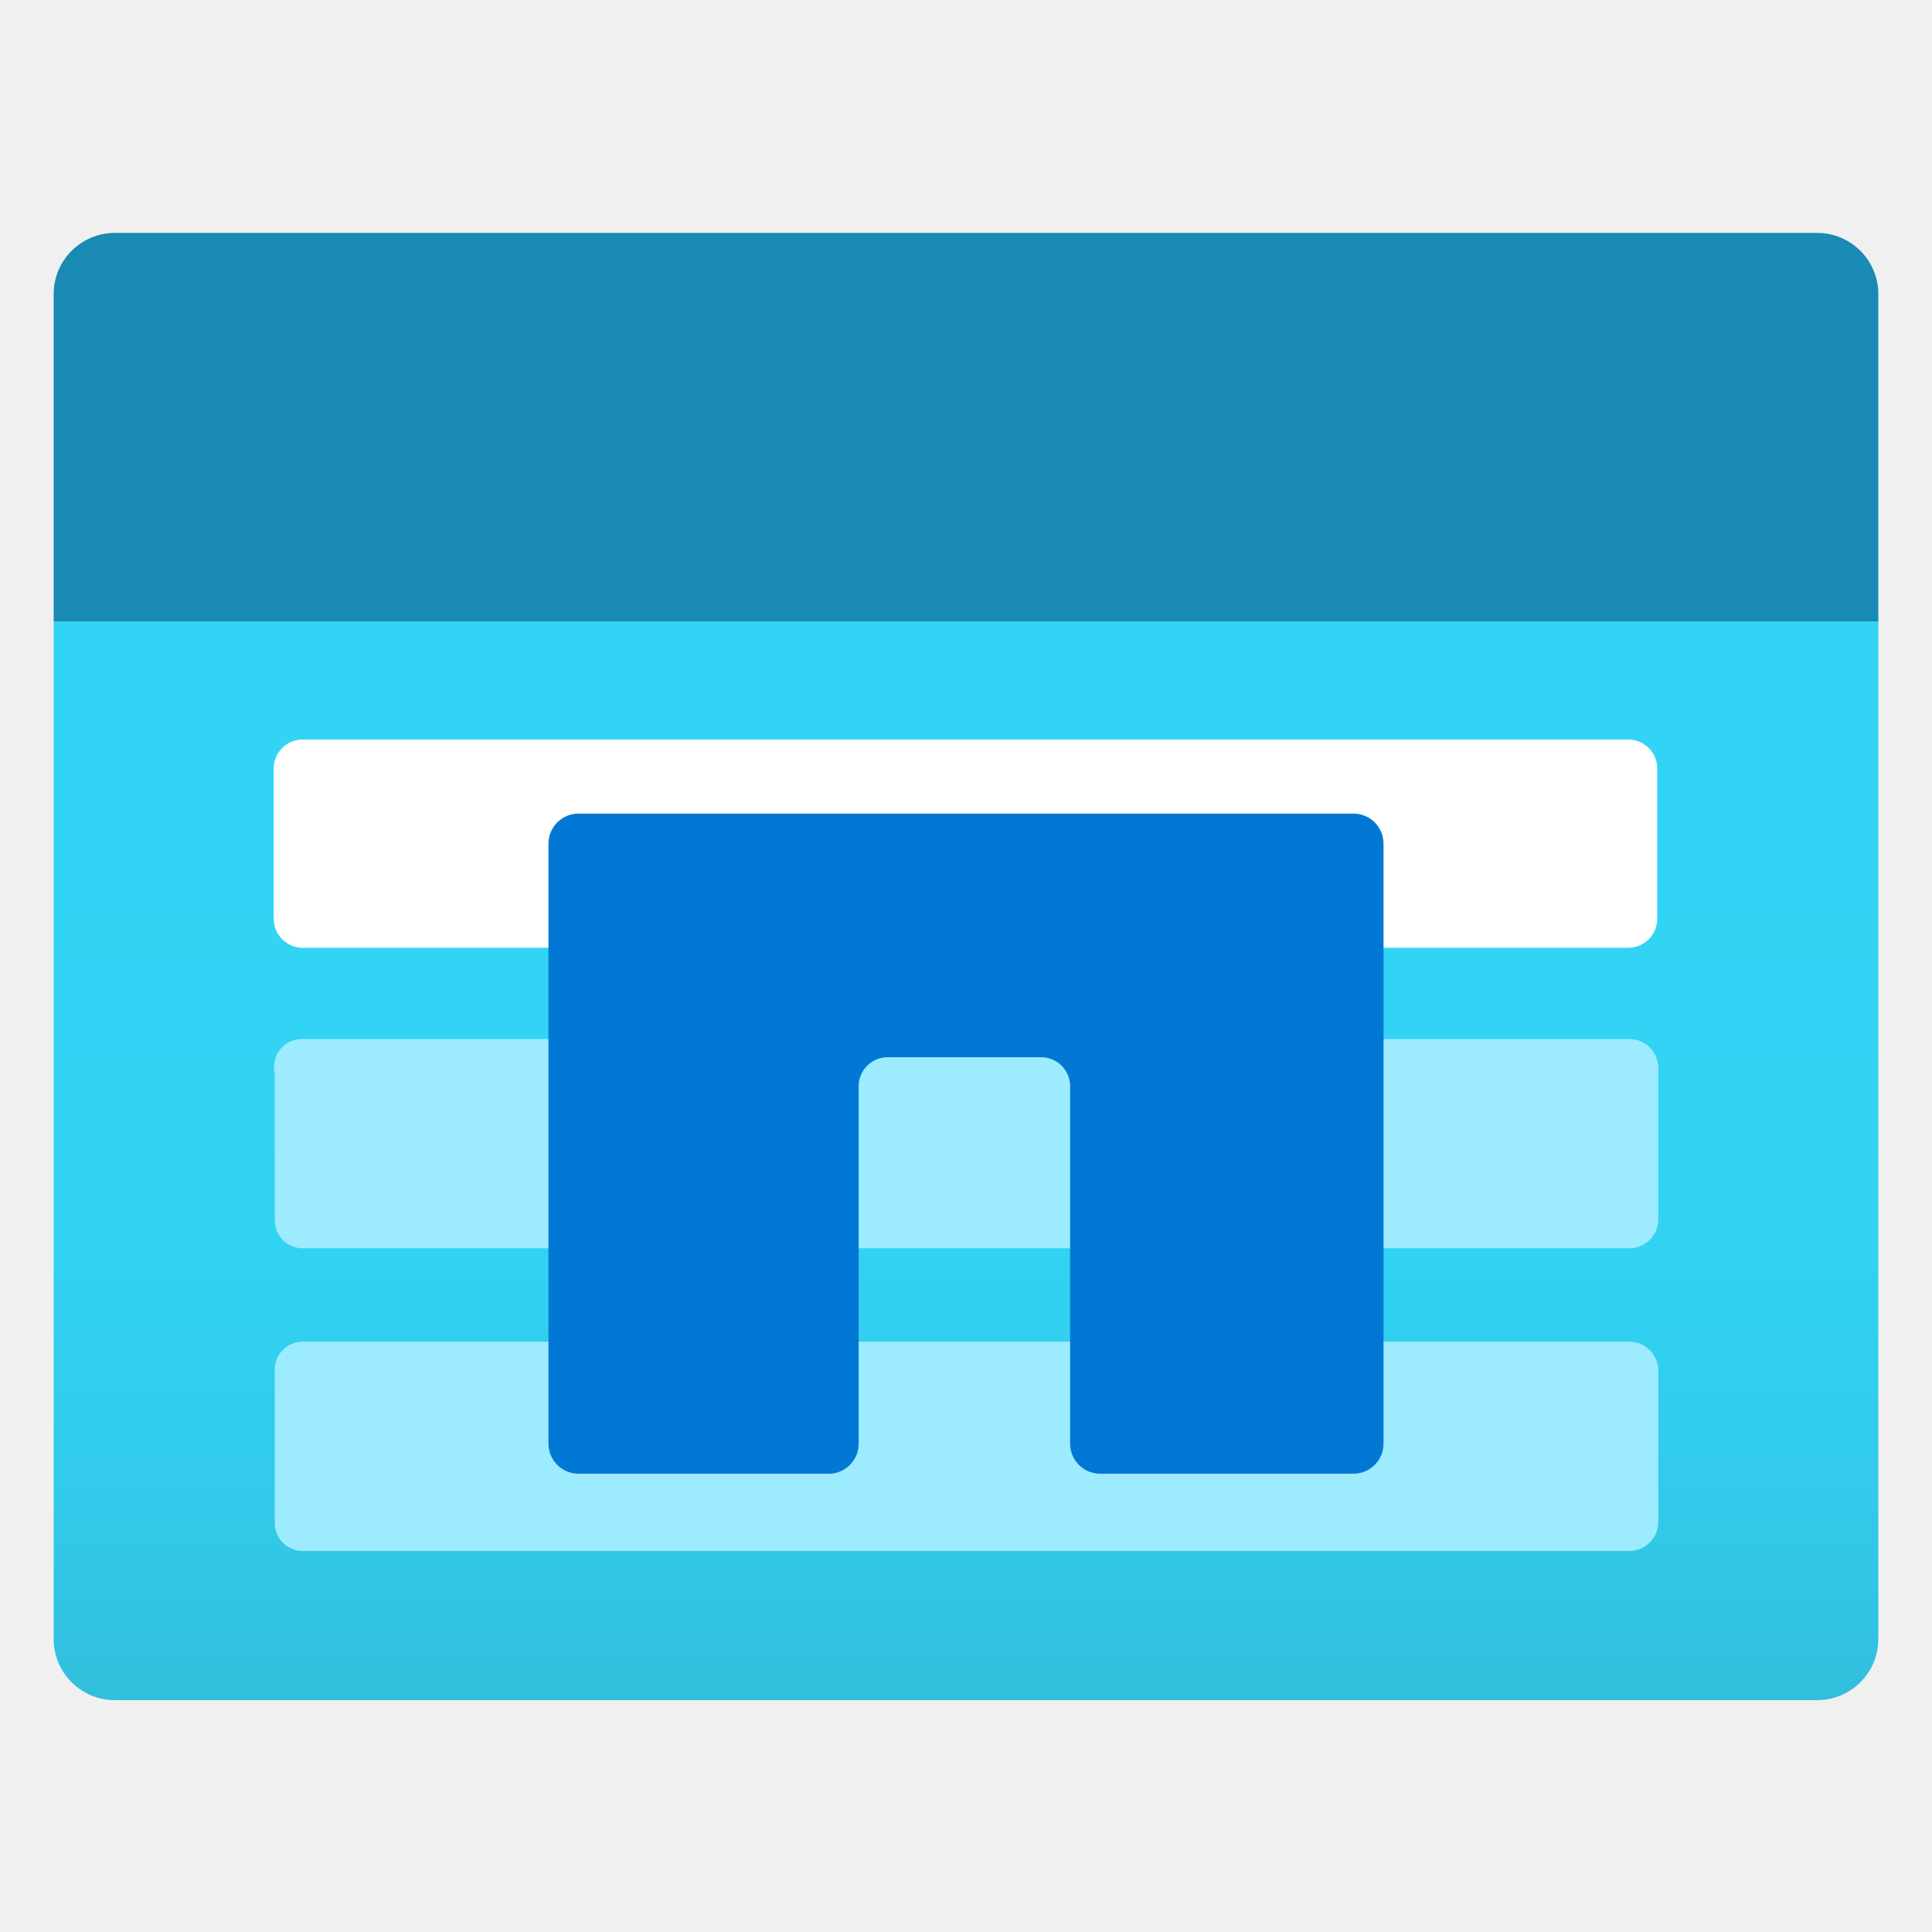
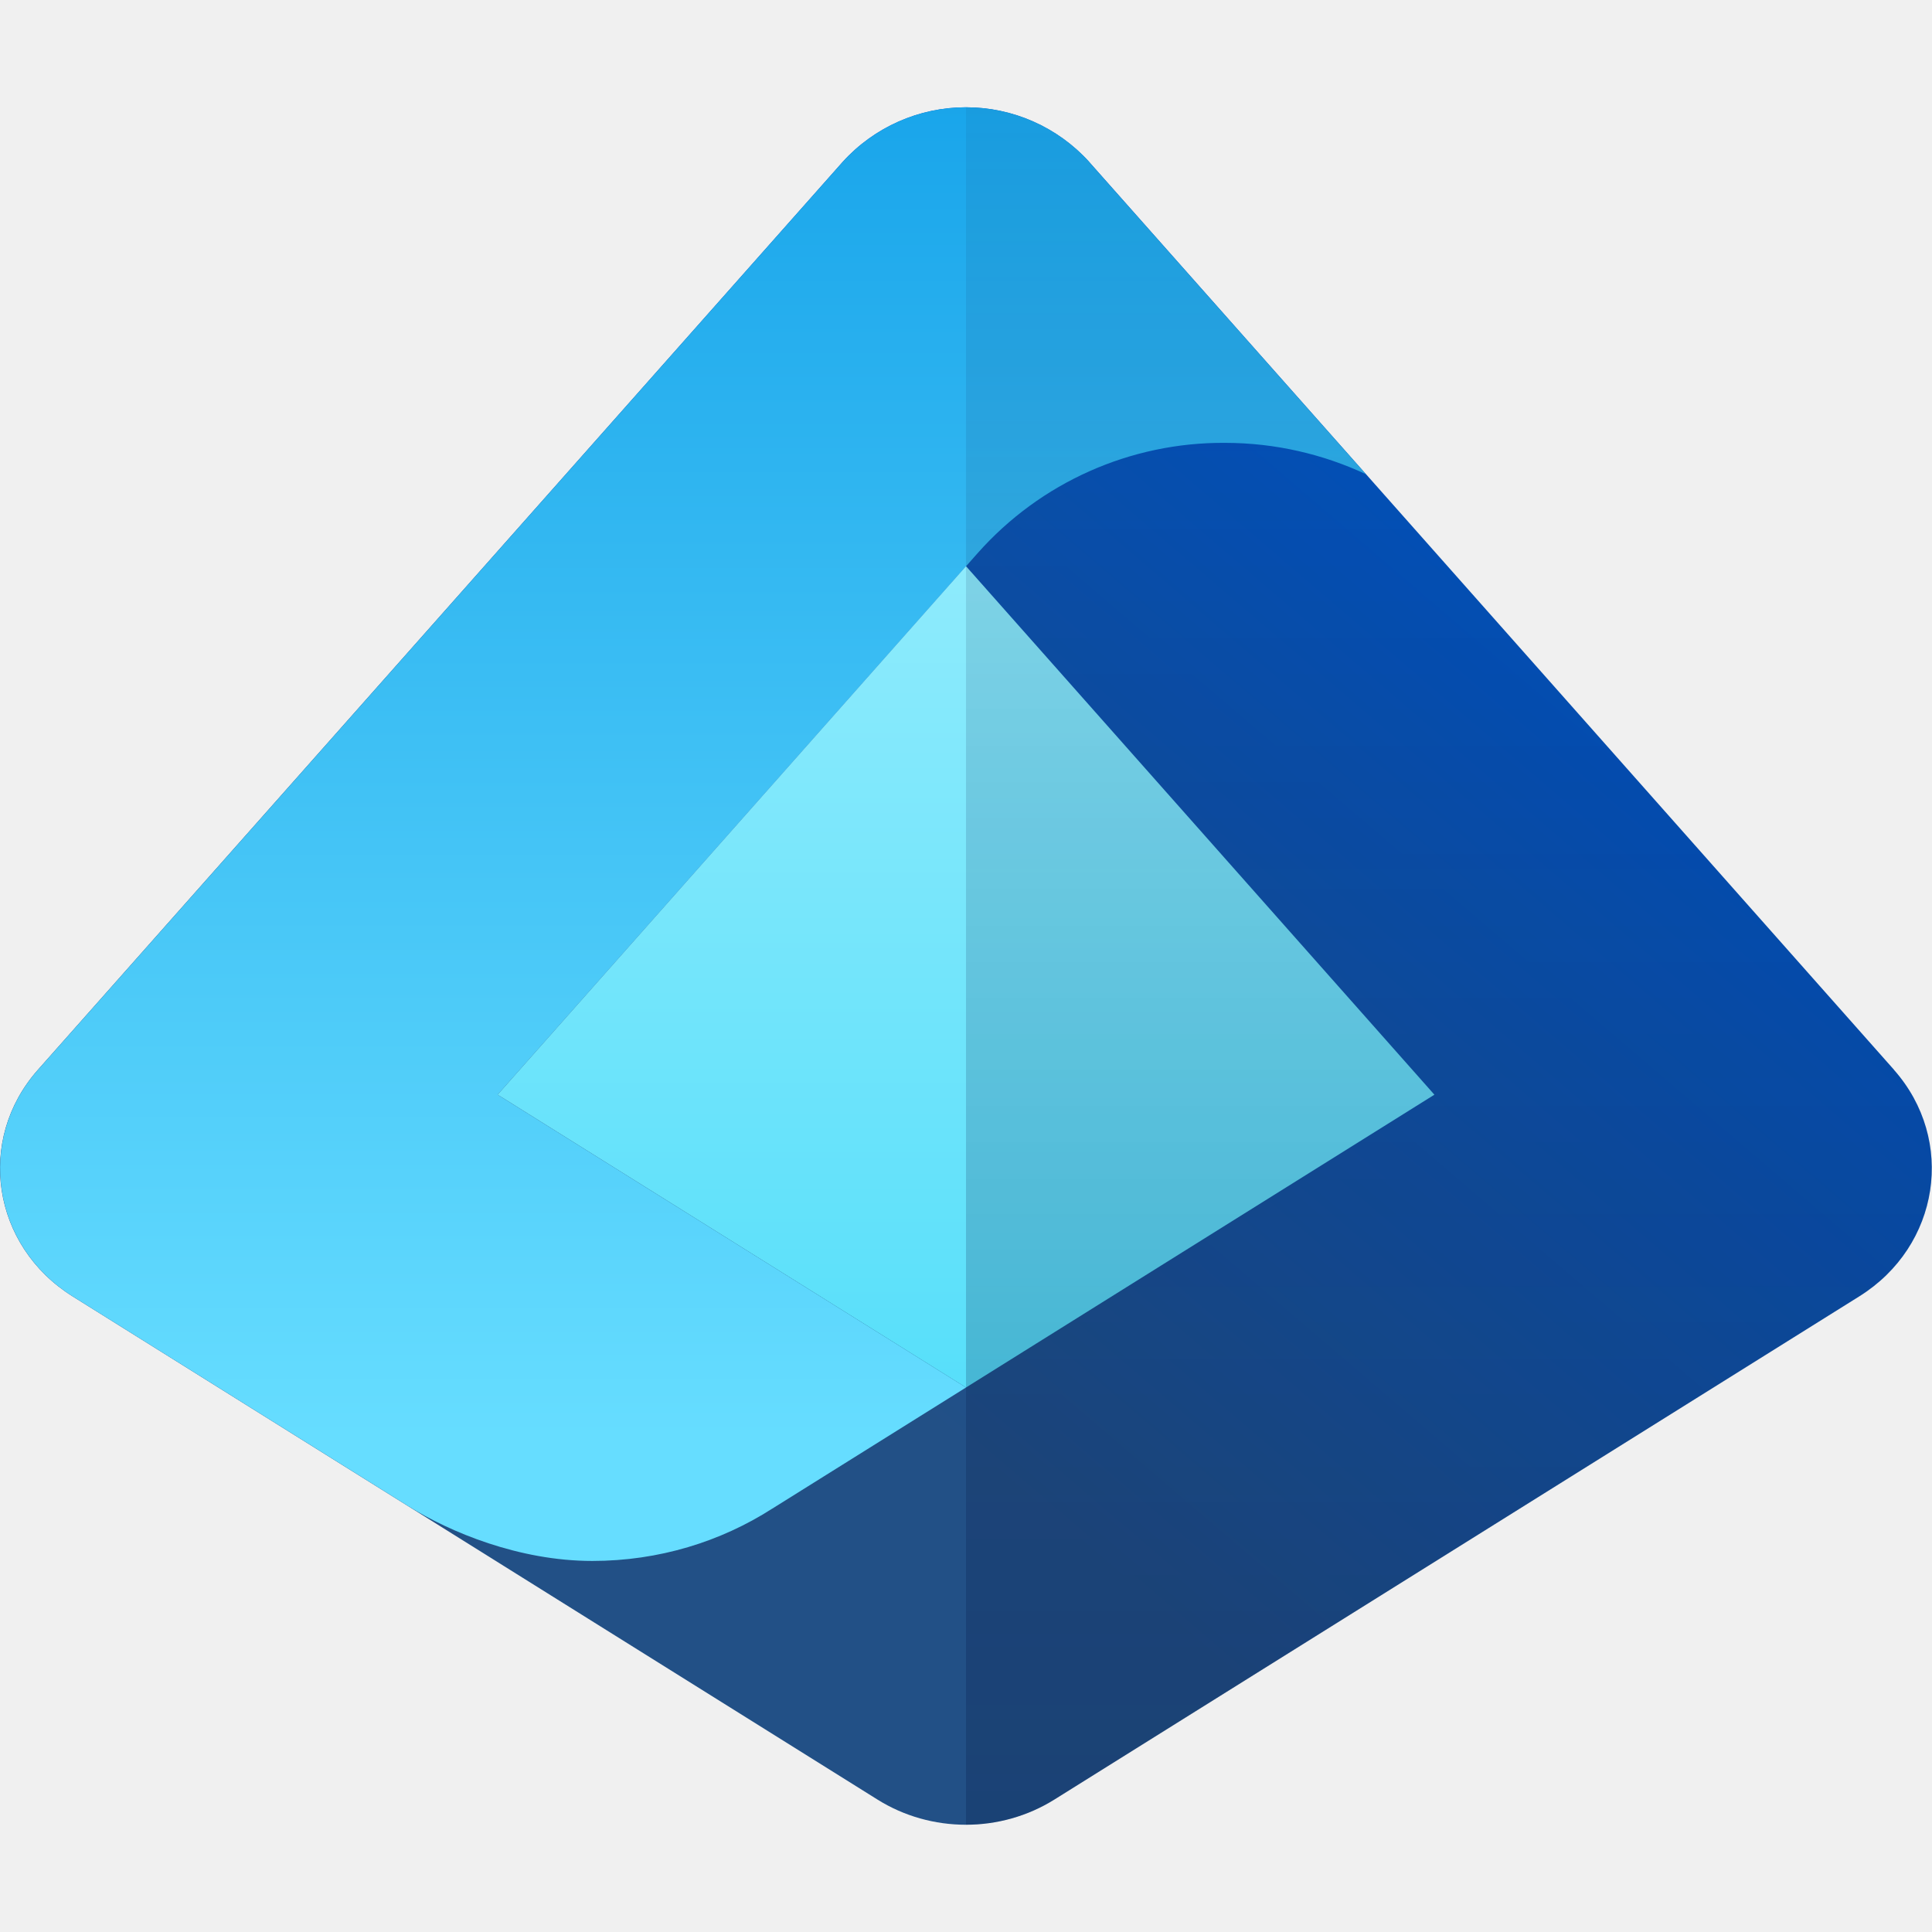
- <svg xmlns="http://www.w3.org/2000/svg" viewBox="0 0 18 18" class="msportalfx-svg-placeholder">
-   <defs>
-     <linearGradient id="pErxL-JBH__a" x1="9" x2="9" y1="15.83" y2="5.79" gradientUnits="userSpaceOnUse">
-       <stop offset="0" stop-color="#32bedd" />
-       <stop offset=".18" stop-color="#32caea" />
-       <stop offset=".41" stop-color="#32d2f2" />
-       <stop offset=".78" stop-color="#32d4f5" />
-     </linearGradient>
-   </defs>
-   <path fill="url(#pErxL-JBH__a)" d="M.5 5.79h17v9.48a.57.57 0 0 1-.57.57H1.07a.57.57 0 0 1-.57-.57z" />
-   <path fill="#198ab3" d="M1.07 2.17h15.86a.57.57 0 0 1 .57.57v3.05H.5V2.73a.57.57 0 0 1 .57-.56" />
-   <path fill="#fff" d="M2.81 6.89h12.36a.27.27 0 0 1 .27.27v1.4a.27.27 0 0 1-.27.27H2.81a.27.27 0 0 1-.26-.27v-1.4a.27.27 0 0 1 .26-.27" />
-   <path fill="#9cebff" d="M2.82 9.68h12.36a.27.27 0 0 1 .27.27v1.41a.27.27 0 0 1-.27.27H2.82a.26.26 0 0 1-.26-.27V10a.26.26 0 0 1 .26-.32m0 2.82h12.36a.27.27 0 0 1 .27.27v1.41a.27.27 0 0 1-.27.27H2.82a.26.26 0 0 1-.26-.27v-1.41a.26.26 0 0 1 .26-.27" />
-   <path fill="#0078d4" d="M5.11 7.86v5.59a.28.28 0 0 0 .28.28h2.35a.28.28 0 0 0 .26-.28v-3.32a.27.27 0 0 1 .28-.28h1.41a.27.27 0 0 1 .28.28v3.32a.28.28 0 0 0 .29.28h2.35a.28.28 0 0 0 .28-.28V7.86a.28.28 0 0 0-.28-.28H5.39a.28.28 0 0 0-.28.28" />
+ <svg xmlns="http://www.w3.org/2000/svg" viewBox="0 0 18 18" class="msportalfx-svg-placeholder" role="presentation" focusable="false">
+   <g>
+     <defs>
+       <linearGradient id="definition-1" x1="7.697" y1="12.409" x2="14.082" y2="4.947" gradientUnits="userSpaceOnUse">
+         <stop offset="0" stop-color="#225086" />
+         <stop offset="1" stop-color="#0055c5" />
+       </linearGradient>
+       <linearGradient id="definition-2" x1="6.363" y1="13.413" x2="6.363" y2="-2.834" gradientUnits="userSpaceOnUse">
+         <stop offset="0" stop-color="#6df" />
+         <stop offset="1" stop-color="#0294e4" />
+       </linearGradient>
+       <linearGradient id="definition-3" x1="9" y1="15.621" x2="9" y2="-3.267" gradientUnits="userSpaceOnUse">
+         <stop offset="0" stop-color="#44dbf9" />
+         <stop offset="1" stop-color="#cbf8ff" />
+       </linearGradient>
+       <linearGradient id="definition-4" x1="13.5" y1="16.856" x2="13.5" y2=".796" gradientUnits="userSpaceOnUse">
+         <stop offset="0" stop-color="#041642" />
+         <stop offset="1" stop-color="#041642" stop-opacity=".25" />
+       </linearGradient>
+     </defs>
+     <path d="m17.646 9.967-7.5-8.46a1.55 1.55 0 0 0-2.294 0L.353 9.967c-.579.654-.428 1.641.323 2.111l7.499 4.688c.5.313 1.148.313 1.648 0l7.499-4.688c.751-.469.902-1.457.323-2.111Z" fill="url(#definition-1)" />
+     <path d="M10.147 1.507a1.55 1.55 0 0 0-2.294 0L.354 9.967c-.579.654-.428 1.641.323 2.111l3.126 1.954c.388.242 1.033.511 1.715.511.621 0 1.197-.18 1.676-.487l.002-.001L9 12.927l-4.364-2.728L9.11 5.152a3.053 3.053 0 0 1 2.302-1.026c.472 0 .917.107 1.314.292l-2.579-2.909Z" fill="url(#definition-2)" />
+     <path fill="url(#definition-3)" d="m4.636 10.199.052.032L9 12.927l4.364-2.728h.001-.001L9 5.275l-4.364 4.924z" />
+     <path d="M9 17c.287 0 .574-.078.824-.234l7.499-4.688c.751-.469.902-1.457.323-2.111l-7.499-8.46A1.526 1.526 0 0 0 9 1v16Z" fill="url(#definition-4)" fill-opacity=".5" opacity=".5" />
+   </g>
  <style>.msportalfx-svg-c01{fill:#fff}.msportalfx-svg-c02{fill:#e5e5e5}.msportalfx-svg-c03{fill:#a0a1a2}.msportalfx-svg-c04{fill:#7a7a7a}.msportalfx-svg-c05{fill:#3e3e3e}.msportalfx-svg-c06{fill:#1e1e1e}.msportalfx-svg-c07{fill:#0f0f0f}.msportalfx-svg-c08{fill:#ba141a}.msportalfx-svg-c09{fill:#dd5900}.msportalfx-svg-c10{fill:#ff8c00}.msportalfx-svg-c11{fill:#fcd116}.msportalfx-svg-c12{fill:#fee087}.msportalfx-svg-c13{fill:#b8d432}.msportalfx-svg-c14,.msportalfx-svg-c32{fill:#57a300}.msportalfx-svg-c15{fill:#59b4d9}.msportalfx-svg-c16{fill:#3999c6}.msportalfx-svg-c17{fill:#804998}.msportalfx-svg-c18{fill:#ec008c}.msportalfx-svg-c19{fill:#0072c6}.msportalfx-svg-c20{fill:#68217a}.msportalfx-svg-c21{fill:#00188f}.msportalfx-svg-c22{fill:#e81123}.fxs-mode-light .msportalfx-svg-c22{fill:#a4262c}.msportalfx-svg-c23{fill:#cae3f3}.msportalfx-svg-c24{fill:#59aed3}.msportalfx-svg-c25{fill:#4c3b12}.msportalfx-svg-c26{fill:#be9555}.msportalfx-svg-c27{fill:#4f4d52}.msportalfx-svg-c28{fill:#ef6f59}.msportalfx-svg-c29{fill:#f7cb64}.msportalfx-svg-c30{fill:#fdd8db}.msportalfx-svg-c31{fill:#f6ffec}.msportalfx-svg-c33{fill:#8a2da5}.msportalfx-svg-c34{fill:#e00b1c}.msportalfx-svg-c35{fill:#015cda}.msportalfx-svg-c36{fill:#5db300}.msportalfx-svg-c97{fill:#ffb900}.msportalfx-svg-c98{fill:#00a4ef}.msportalfx-svg-c99{fill:#f25022}.msportalfx-inverted-theme .msportalfx-svg-c05,.fxs-theme-dark .msportalfx-svg-c05{fill:#777}.msportalfx-inverted-theme .msportalfx-svg-c07,.fxs-theme-dark .msportalfx-svg-c07{fill:#f2f2f2}.msportalfx-svg-palette-white{fill:#fff}.msportalfx-svg-palette-blue{fill:#015cda}.msportalfx-svg-palette-black{fill:#1e1e1e}.msportalfx-svg-palette-green{fill:#57a300}.msportalfx-svg-palette-gray{fill:#a0a1a2}.msportalfx-svg-palette-inherit{fill:inherit}.msportalfx-svg-badge{position:absolute;left:0;bottom:0;min-height:10px;min-width:10px}.fxc-menu-icon&gt;.msportalfx-svg-badge{left:-2px;bottom:-2px;min-height:8px;min-width:8px}.msportalfx-svg-disabled{filter:grayscale(100%)}.msportalfx-svg-loading-square{animation:ProgressFlagAnimation 1.45s infinite ease-in-out;transform-origin:50%}.msportalfx-svg-loading-square:nth-child(1){animation-delay:0s}.msportalfx-svg-loading-square:nth-child(2){animation-delay:.2s}.msportalfx-svg-loading-square:nth-child(3){animation-delay:.4s}@keyframes ProgressFlagAnimation{0%{transform:scale(1);opacity:.3}36.1%{transform:scale(1.06);opacity:1}50%{transform:scale(1.06);opacity:1}86.1%{transform:scale(1);opacity:.3}}.msportalfx-svg-flip-horizontal&gt;svg,svg.msportalfx-svg-flip-horizontal{transform:scaleX(-1)}.msportalfx-svg-fabric-rotate360{animation:ImageRotation 1.3s cubic-bezier(.53,.21,.29,.67) infinite}@keyframes ImageRotation{0%{transform:rotate(-45deg)}100%{transform:rotate(315deg)}}.fxs-svg-number .msportalfx-font-bold{font-size:10px;fill:#0065ad}.fxs-svg-number .fxs-svg-circle{stroke-width:0%;fill:#0078d4}.fxs-svg-number .fxs-svg-text{fill:#fff;font-size:10px}.fxs-svg-number.msportalfx-svg-disabled{filter:grayscale(0%)}.fxs-svg-number.msportalfx-svg-disabled .fxs-svg-circle{fill:#fff;stroke-width:1px;stroke:#949494}.fxs-svg-number.msportalfx-svg-disabled .fxs-svg-text{fill:#949494}.fxs-theme-dark .fxs-svg-number .fxs-svg-text{fill:#0f0f0f}.fxs-theme-dark .fxs-svg-number .fxs-svg-circle{stroke-width:0%;fill:#0078d4}.fxs-theme-dark .fxs-svg-number.msportalfx-svg-disabled .fxs-svg-circle{fill:#0f0f0f;stroke-width:1px;stroke:#949494}.fxs-theme-dark .fxs-svg-number.msportalfx-svg-disabled .fxs-svg-text{fill:#949494}</style>
</svg>
